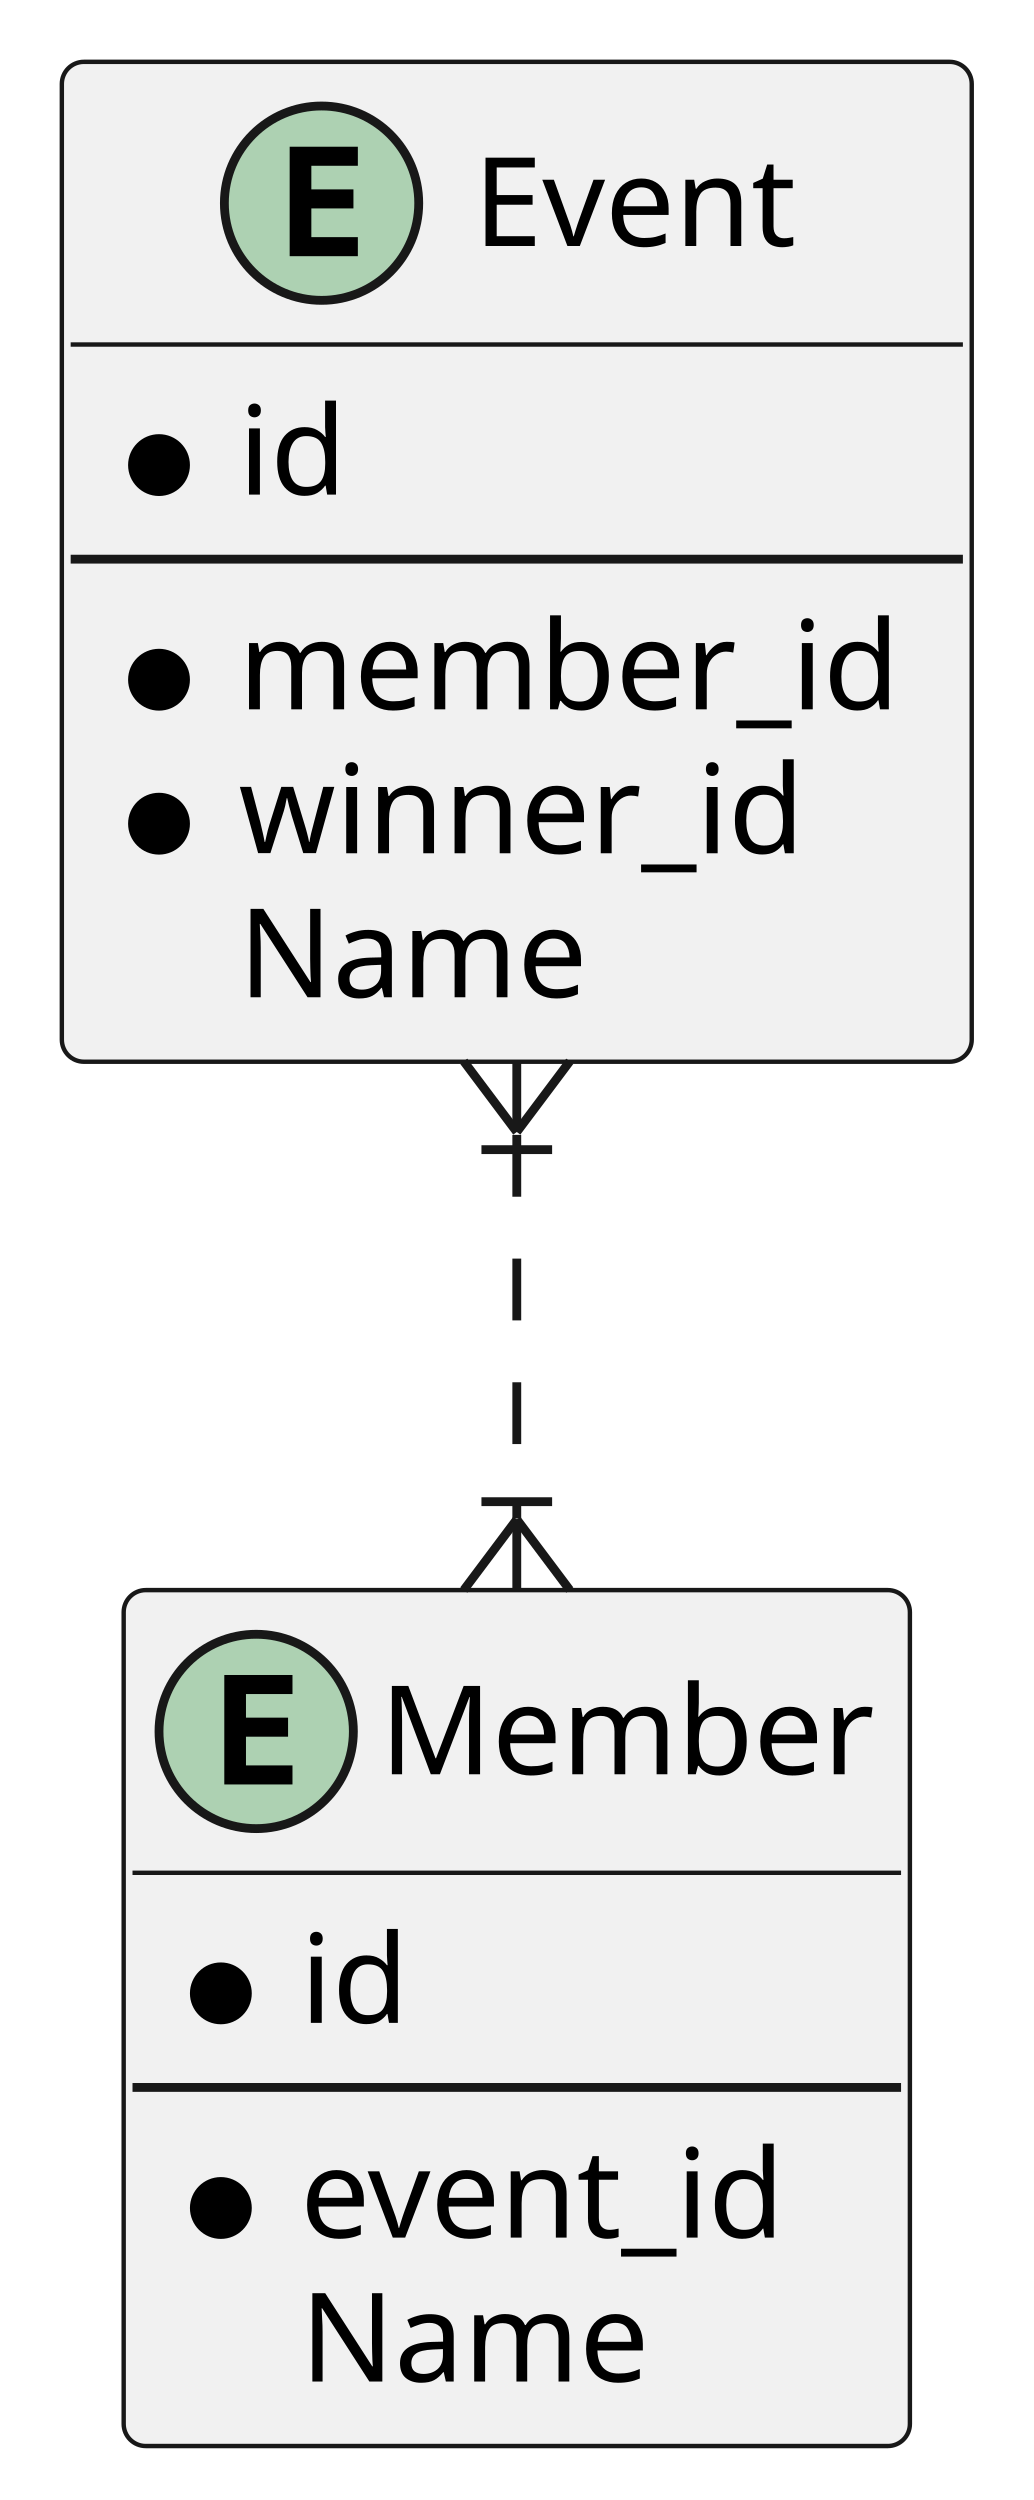
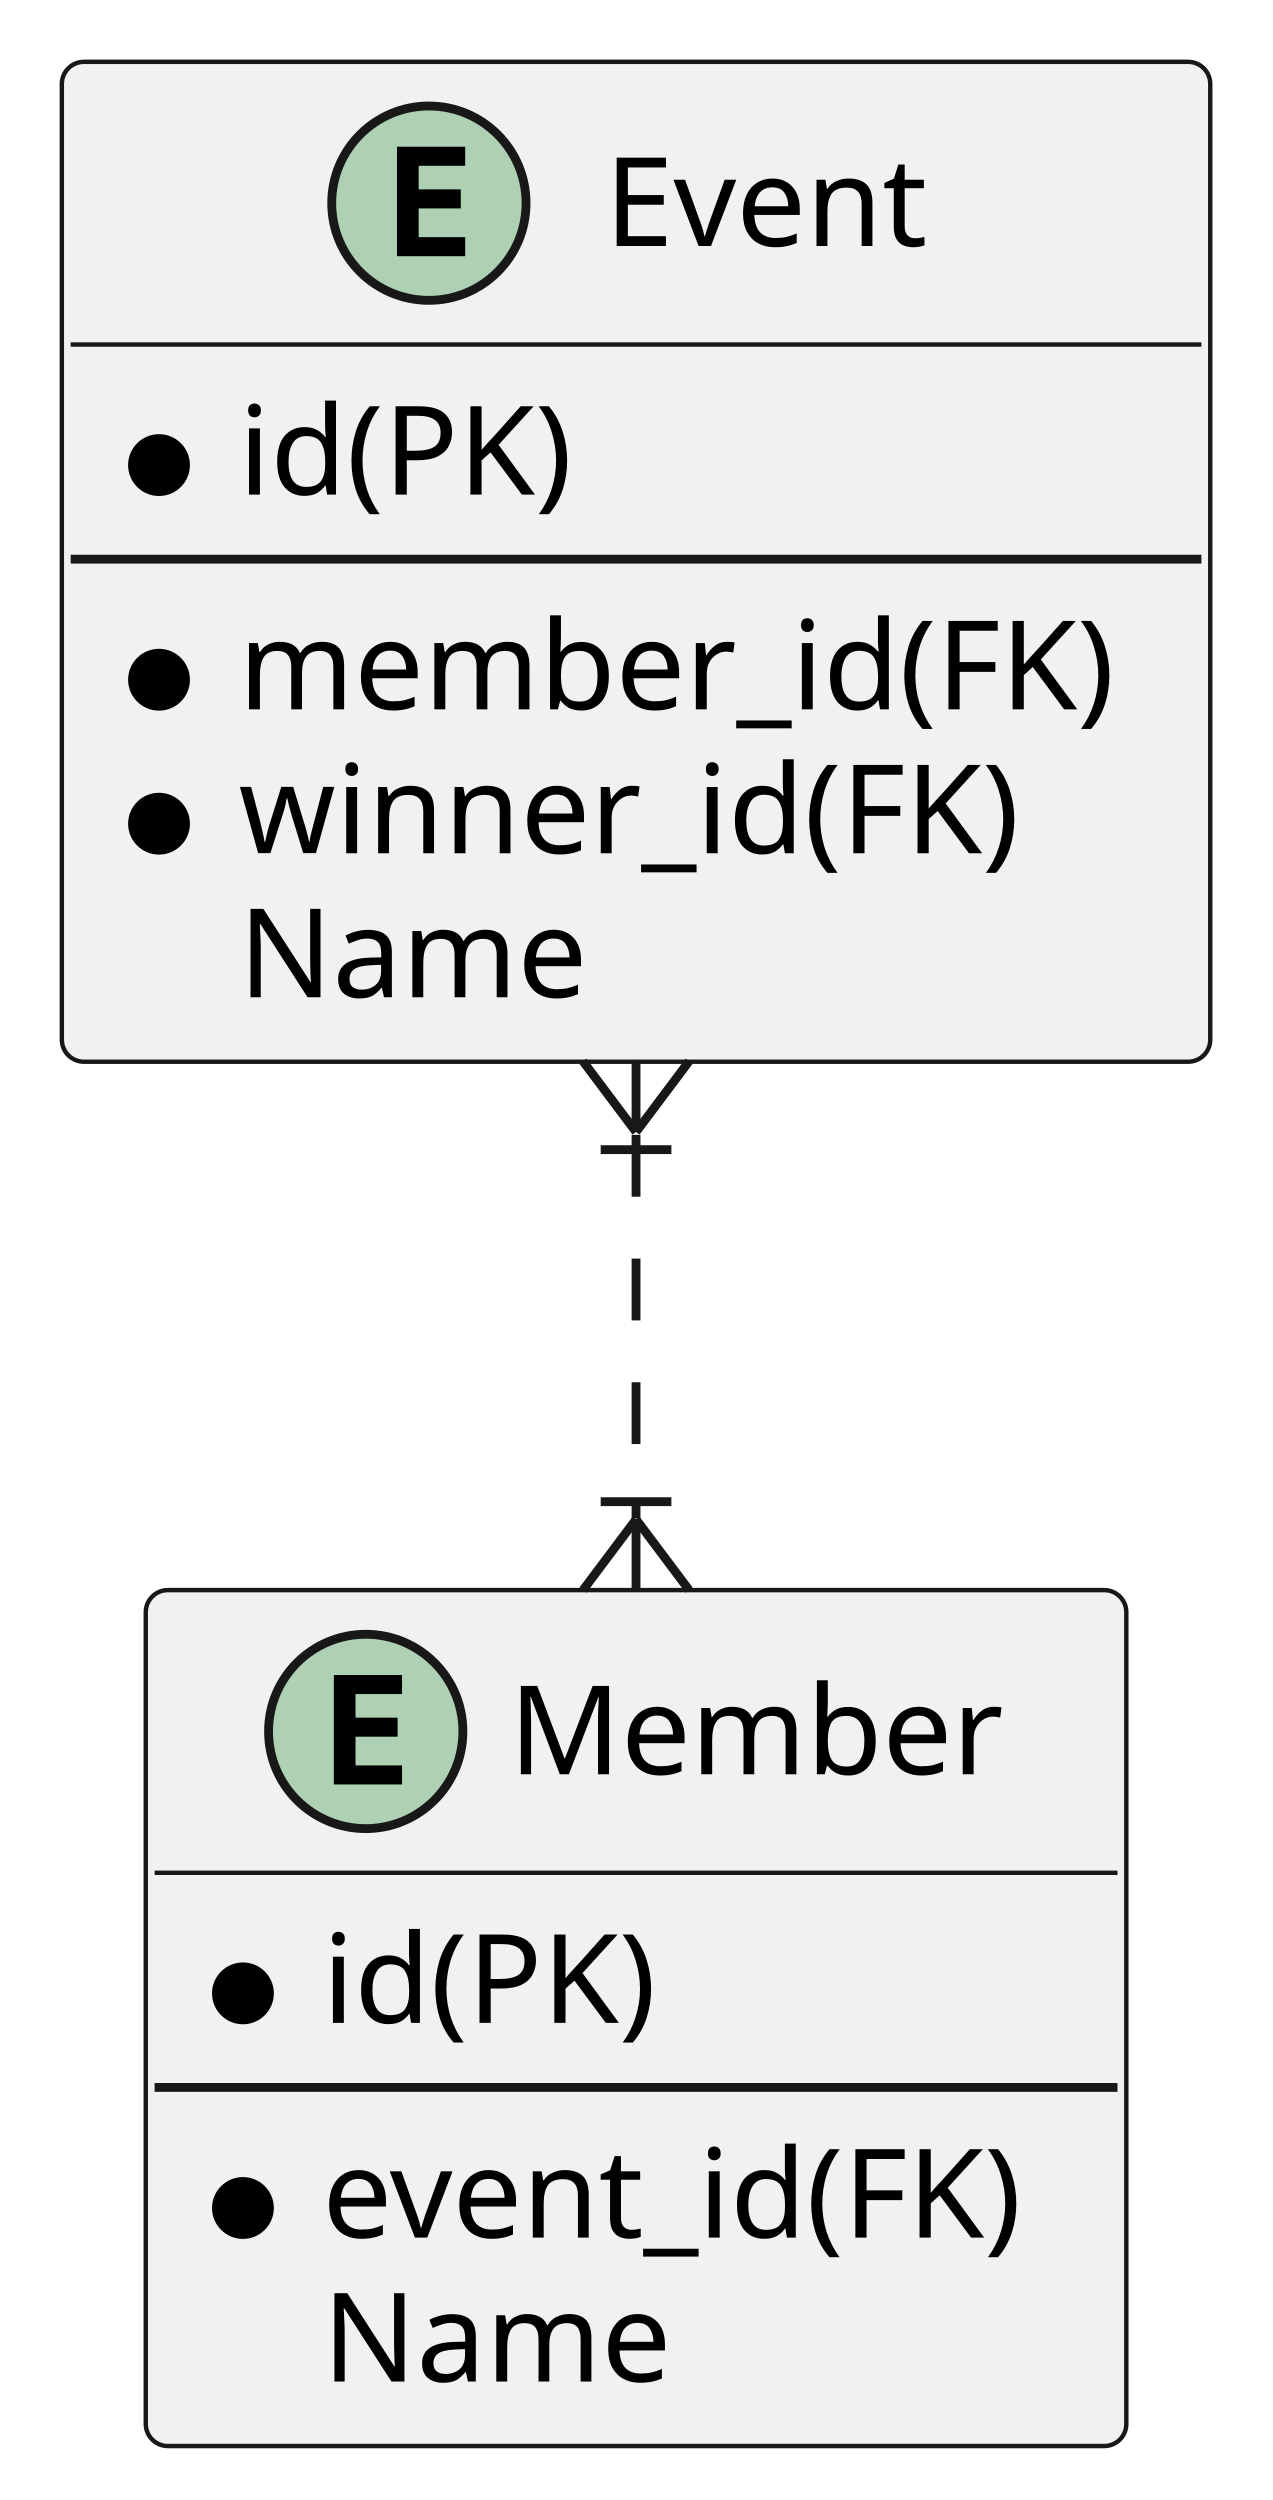
- <svg xmlns="http://www.w3.org/2000/svg" contentStyleType="text/css" height="283px" preserveAspectRatio="none" style="width:117px;height:283px;background:#FFFFFF;" version="1.1" viewBox="0 0 117 283" width="117px" zoomAndPan="magnify">
+ <svg xmlns="http://www.w3.org/2000/svg" contentStyleType="text/css" height="283px" preserveAspectRatio="none" style="width:144px;height:283px;background:#FFFFFF;" version="1.1" viewBox="0 0 144 283" width="144px" zoomAndPan="magnify">
  <defs />
  <g>
    <g id="elem_Event">
-       <rect codeLine="1" fill="#F1F1F1" height="113.188" id="Event" rx="2.5" ry="2.5" style="stroke:#181818;stroke-width:0.5;" width="103" x="7" y="7" />
-       <ellipse cx="36.4" cy="23" fill="#ADD1B2" rx="11" ry="11" style="stroke:#181818;stroke-width:1.0;" />
-       <path d="M40.509,29 L32.791,29 L32.791,16.609 L40.509,16.609 L40.509,18.766 L35.244,18.766 L35.244,21.438 L40.009,21.438 L40.009,23.594 L35.244,23.594 L35.244,26.844 L40.509,26.844 L40.509,29 Z " fill="#000000" />
-       <text fill="#000000" font-family="sans-serif" font-size="14" lengthAdjust="spacing" textLength="39" x="53.6" y="27.847">Event</text>
-       <line style="stroke:#181818;stroke-width:0.5;" x1="8" x2="109" y1="39" y2="39" />
+       <rect codeLine="1" fill="#F1F1F1" height="113.188" id="Event" rx="2.5" ry="2.5" style="stroke:#181818;stroke-width:0.5;" width="130" x="7" y="7" />
+       <ellipse cx="48.55" cy="23" fill="#ADD1B2" rx="11" ry="11" style="stroke:#181818;stroke-width:1.0;" />
+       <path d="M52.659,29 L44.941,29 L44.941,16.609 L52.659,16.609 L52.659,18.766 L47.394,18.766 L47.394,21.438 L52.159,21.438 L52.159,23.594 L47.394,23.594 L47.394,26.844 L52.659,26.844 L52.659,29 Z " fill="#000000" />
+       <text fill="#000000" font-family="sans-serif" font-size="14" lengthAdjust="spacing" textLength="39" x="68.45" y="27.847">Event</text>
+       <line style="stroke:#181818;stroke-width:0.5;" x1="8" x2="136" y1="39" y2="39" />
      <ellipse cx="18" cy="52.648" fill="#000000" rx="3" ry="3" style="stroke:#000000;stroke-width:1.0;" />
-       <text fill="#000000" font-family="sans-serif" font-size="14" lengthAdjust="spacing" textLength="12" x="27" y="55.995">id</text>
-       <line style="stroke:#181818;stroke-width:1.0;" x1="8" x2="109" y1="63.297" y2="63.297" />
+       <text fill="#000000" font-family="sans-serif" font-size="14" lengthAdjust="spacing" textLength="40" x="27" y="55.995">id(PK)</text>
+       <line style="stroke:#181818;stroke-width:1.0;" x1="8" x2="136" y1="63.297" y2="63.297" />
      <ellipse cx="18" cy="76.945" fill="#000000" rx="3" ry="3" style="stroke:#000000;stroke-width:1.0;" />
-       <text fill="#000000" font-family="sans-serif" font-size="14" lengthAdjust="spacing" textLength="77" x="27" y="80.292">member_id</text>
+       <text fill="#000000" font-family="sans-serif" font-size="14" lengthAdjust="spacing" textLength="104" x="27" y="80.292">member_id(FK)</text>
      <ellipse cx="18" cy="93.242" fill="#000000" rx="3" ry="3" style="stroke:#000000;stroke-width:1.0;" />
-       <text fill="#000000" font-family="sans-serif" font-size="14" lengthAdjust="spacing" textLength="65" x="27" y="96.589">winner_id</text>
+       <text fill="#000000" font-family="sans-serif" font-size="14" lengthAdjust="spacing" textLength="92" x="27" y="96.589">winner_id(FK)</text>
      <text fill="#000000" font-family="sans-serif" font-size="14" lengthAdjust="spacing" textLength="40" x="27" y="112.886">Name</text>
    </g>
    <g id="elem_Member">
-       <rect codeLine="9" fill="#F1F1F1" height="96.891" id="Member" rx="2.5" ry="2.5" style="stroke:#181818;stroke-width:0.5;" width="89" x="14" y="180" />
-       <ellipse cx="29" cy="196" fill="#ADD1B2" rx="11" ry="11" style="stroke:#181818;stroke-width:1.0;" />
-       <path d="M33.109,202 L25.391,202 L25.391,189.609 L33.109,189.609 L33.109,191.766 L27.844,191.766 L27.844,194.438 L32.609,194.438 L32.609,196.594 L27.844,196.594 L27.844,199.844 L33.109,199.844 L33.109,202 Z " fill="#000000" />
-       <text fill="#000000" font-family="sans-serif" font-size="14" lengthAdjust="spacing" textLength="57" x="43" y="200.847">Member</text>
-       <line style="stroke:#181818;stroke-width:0.5;" x1="15" x2="102" y1="212" y2="212" />
-       <ellipse cx="25" cy="225.648" fill="#000000" rx="3" ry="3" style="stroke:#000000;stroke-width:1.0;" />
-       <text fill="#000000" font-family="sans-serif" font-size="14" lengthAdjust="spacing" textLength="12" x="34" y="228.995">id</text>
-       <line style="stroke:#181818;stroke-width:1.0;" x1="15" x2="102" y1="236.297" y2="236.297" />
-       <ellipse cx="25" cy="249.945" fill="#000000" rx="3" ry="3" style="stroke:#000000;stroke-width:1.0;" />
-       <text fill="#000000" font-family="sans-serif" font-size="14" lengthAdjust="spacing" textLength="58" x="34" y="253.292">event_id</text>
-       <text fill="#000000" font-family="sans-serif" font-size="14" lengthAdjust="spacing" textLength="40" x="34" y="269.589">Name</text>
+       <rect codeLine="9" fill="#F1F1F1" height="96.891" id="Member" rx="2.5" ry="2.5" style="stroke:#181818;stroke-width:0.5;" width="111" x="16.5" y="180" />
+       <ellipse cx="41.4" cy="196" fill="#ADD1B2" rx="11" ry="11" style="stroke:#181818;stroke-width:1.0;" />
+       <path d="M45.509,202 L37.791,202 L37.791,189.609 L45.509,189.609 L45.509,191.766 L40.244,191.766 L40.244,194.438 L45.009,194.438 L45.009,196.594 L40.244,196.594 L40.244,199.844 L45.509,199.844 L45.509,202 Z " fill="#000000" />
+       <text fill="#000000" font-family="sans-serif" font-size="14" lengthAdjust="spacing" textLength="57" x="57.6" y="200.847">Member</text>
+       <line style="stroke:#181818;stroke-width:0.5;" x1="17.5" x2="126.5" y1="212" y2="212" />
+       <ellipse cx="27.5" cy="225.648" fill="#000000" rx="3" ry="3" style="stroke:#000000;stroke-width:1.0;" />
+       <text fill="#000000" font-family="sans-serif" font-size="14" lengthAdjust="spacing" textLength="40" x="36.5" y="228.995">id(PK)</text>
+       <line style="stroke:#181818;stroke-width:1.0;" x1="17.5" x2="126.5" y1="236.297" y2="236.297" />
+       <ellipse cx="27.5" cy="249.945" fill="#000000" rx="3" ry="3" style="stroke:#000000;stroke-width:1.0;" />
+       <text fill="#000000" font-family="sans-serif" font-size="14" lengthAdjust="spacing" textLength="85" x="36.5" y="253.292">event_id(FK)</text>
+       <text fill="#000000" font-family="sans-serif" font-size="14" lengthAdjust="spacing" textLength="40" x="36.5" y="269.589">Name</text>
    </g>
    <g id="link_Event_Member">
-       <path codeLine="16" d="M58.5,128.47 C58.5,142.82 58.5,157.93 58.5,171.9 " fill="none" id="Event-Member" style="stroke:#181818;stroke-width:1.0;stroke-dasharray:7.0,7.0;" />
-       <line style="stroke:#181818;stroke-width:1.0;" x1="58.5" x2="64.5" y1="171.99" y2="179.99" />
-       <line style="stroke:#181818;stroke-width:1.0;" x1="58.5" x2="52.5" y1="171.99" y2="179.99" />
-       <line style="stroke:#181818;stroke-width:1.0;" x1="58.5" x2="58.5" y1="171.99" y2="179.99" />
-       <line style="stroke:#181818;stroke-width:1.0;" x1="62.5" x2="54.5" y1="169.99" y2="169.99" />
-       <line style="stroke:#181818;stroke-width:1.0;" x1="58.5" x2="52.5" y1="128.14" y2="120.14" />
-       <line style="stroke:#181818;stroke-width:1.0;" x1="58.5" x2="64.5" y1="128.14" y2="120.14" />
-       <line style="stroke:#181818;stroke-width:1.0;" x1="58.5" x2="58.5" y1="128.14" y2="120.14" />
-       <line style="stroke:#181818;stroke-width:1.0;" x1="54.5" x2="62.5" y1="130.14" y2="130.14" />
+       <path codeLine="16" d="M72,128.47 C72,142.82 72,157.93 72,171.9 " fill="none" id="Event-Member" style="stroke:#181818;stroke-width:1.0;stroke-dasharray:7.0,7.0;" />
+       <line style="stroke:#181818;stroke-width:1.0;" x1="72" x2="78" y1="171.99" y2="179.99" />
+       <line style="stroke:#181818;stroke-width:1.0;" x1="72" x2="66" y1="171.99" y2="179.99" />
+       <line style="stroke:#181818;stroke-width:1.0;" x1="72" x2="72" y1="171.99" y2="179.99" />
+       <line style="stroke:#181818;stroke-width:1.0;" x1="76" x2="68" y1="169.99" y2="169.99" />
+       <line style="stroke:#181818;stroke-width:1.0;" x1="72" x2="66" y1="128.14" y2="120.14" />
+       <line style="stroke:#181818;stroke-width:1.0;" x1="72" x2="78" y1="128.14" y2="120.14" />
+       <line style="stroke:#181818;stroke-width:1.0;" x1="72" x2="72" y1="128.14" y2="120.14" />
+       <line style="stroke:#181818;stroke-width:1.0;" x1="68" x2="76" y1="130.14" y2="130.14" />
    </g>
  </g>
</svg>
